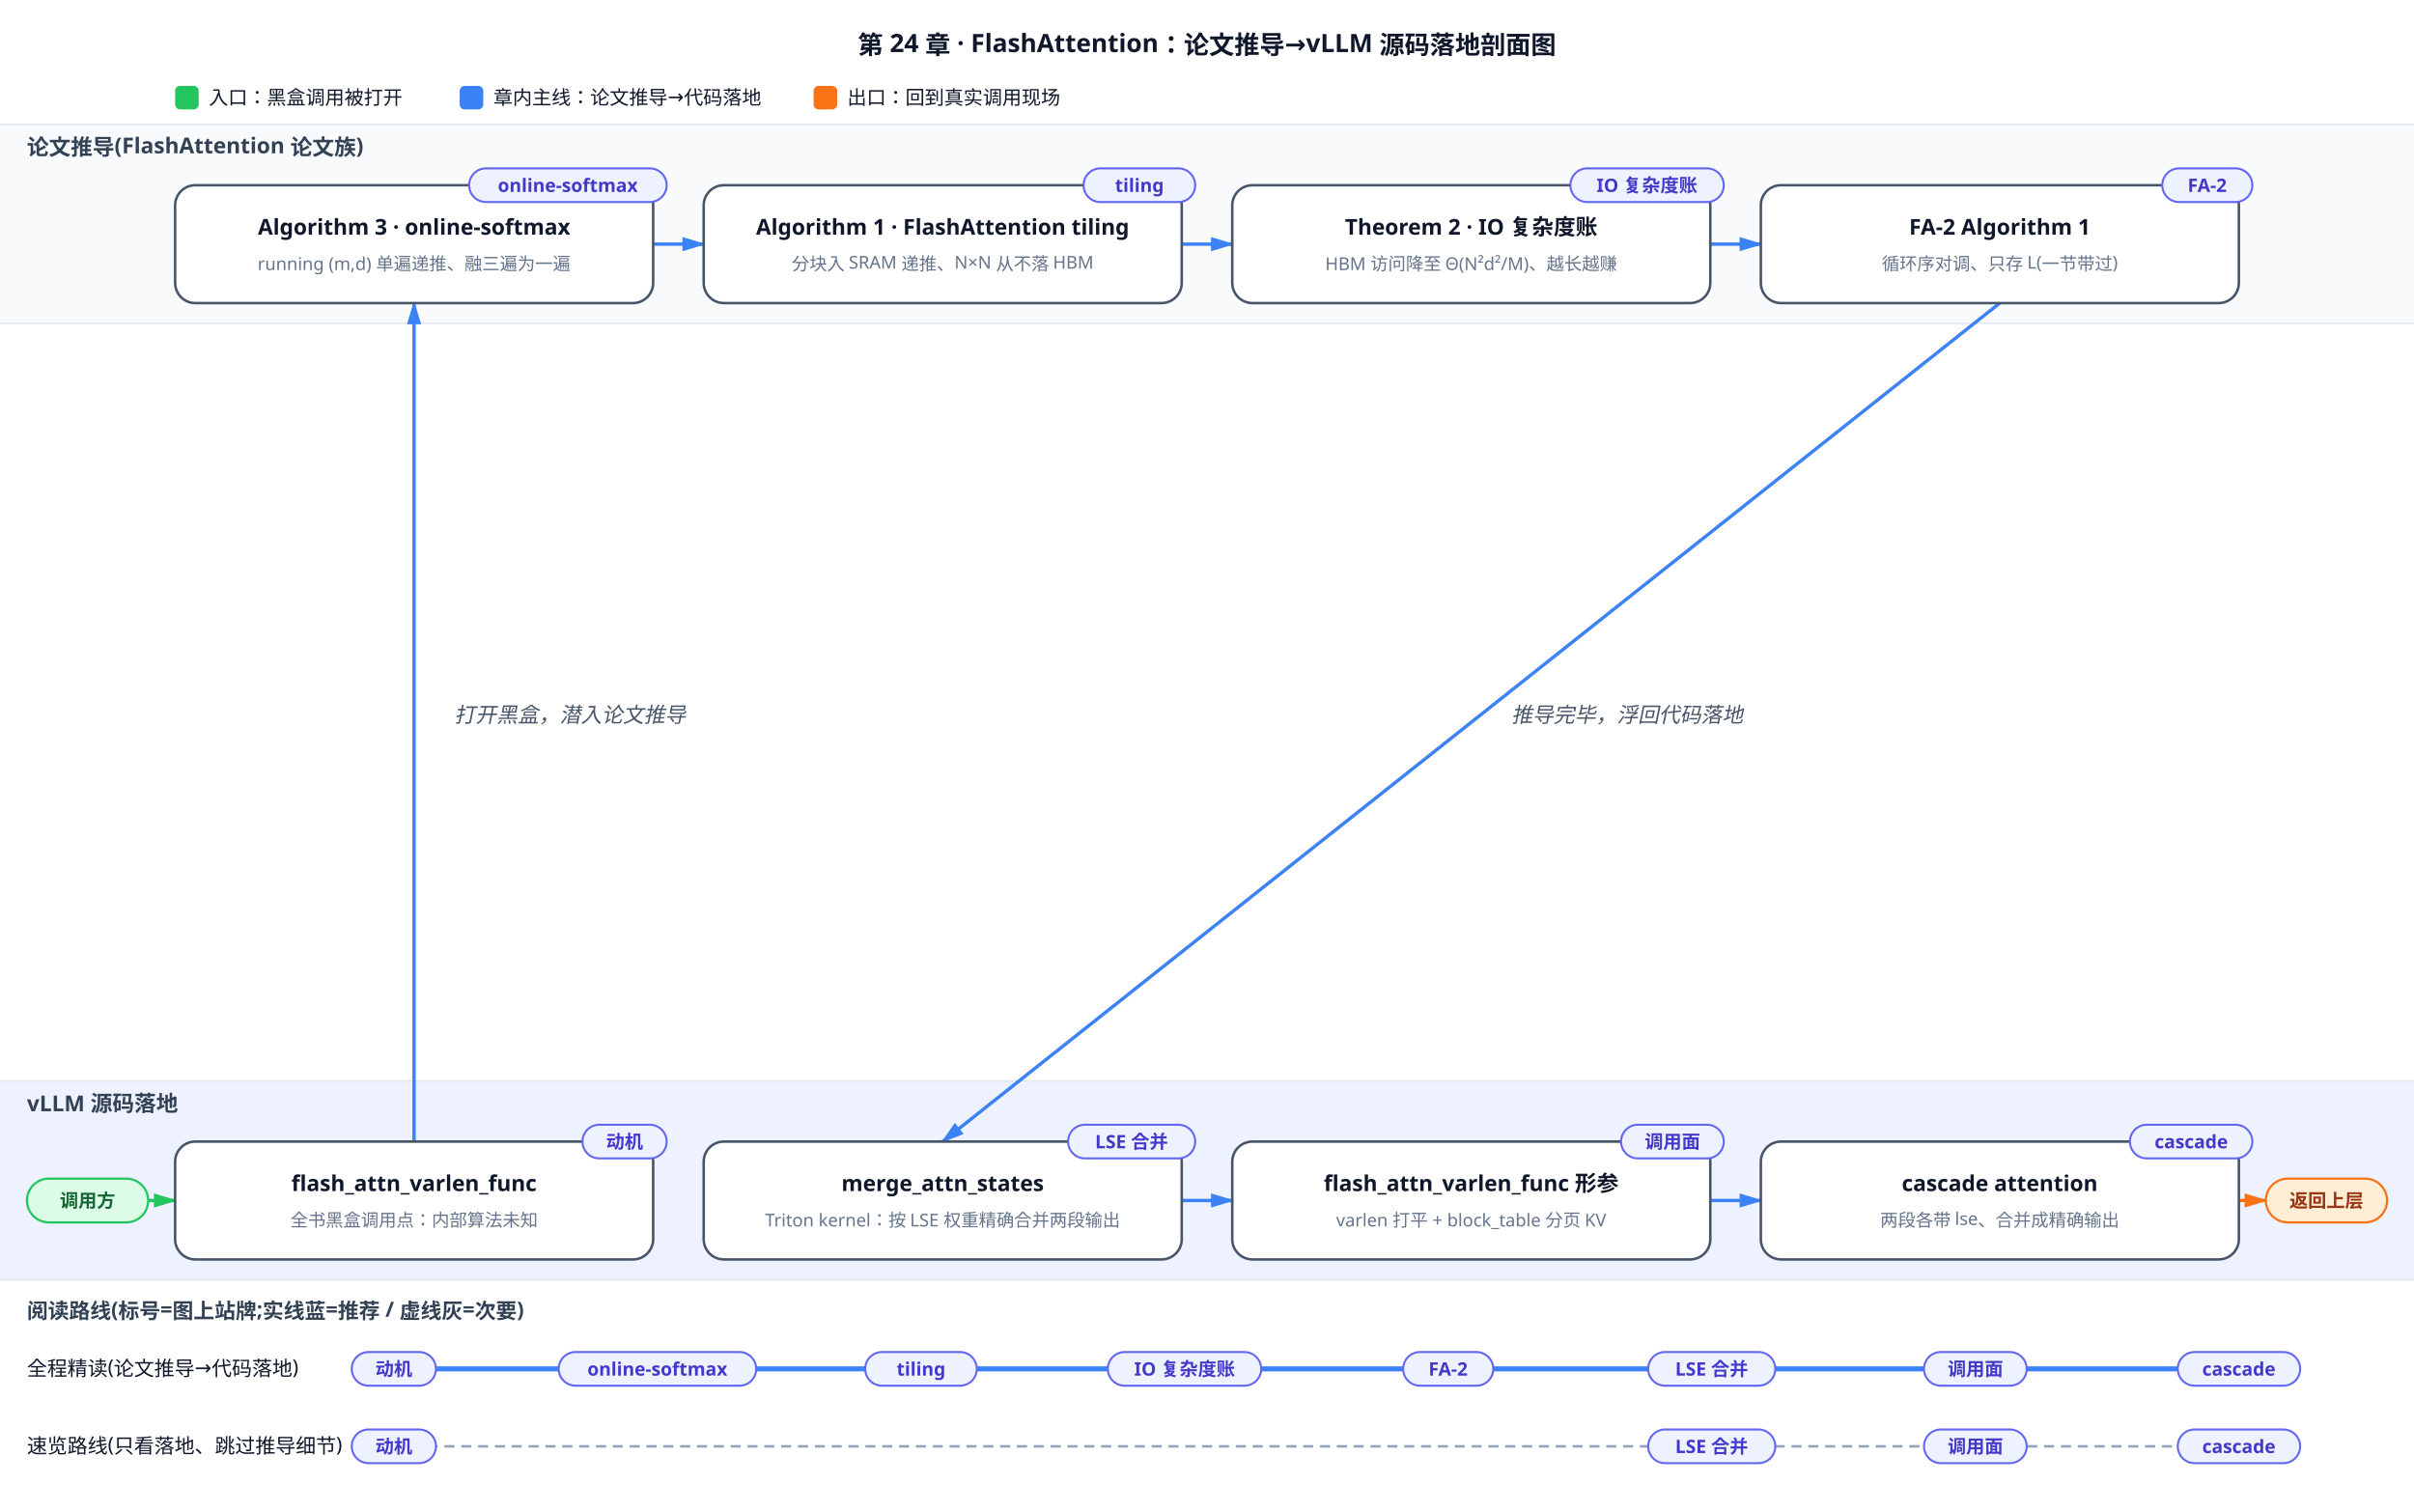
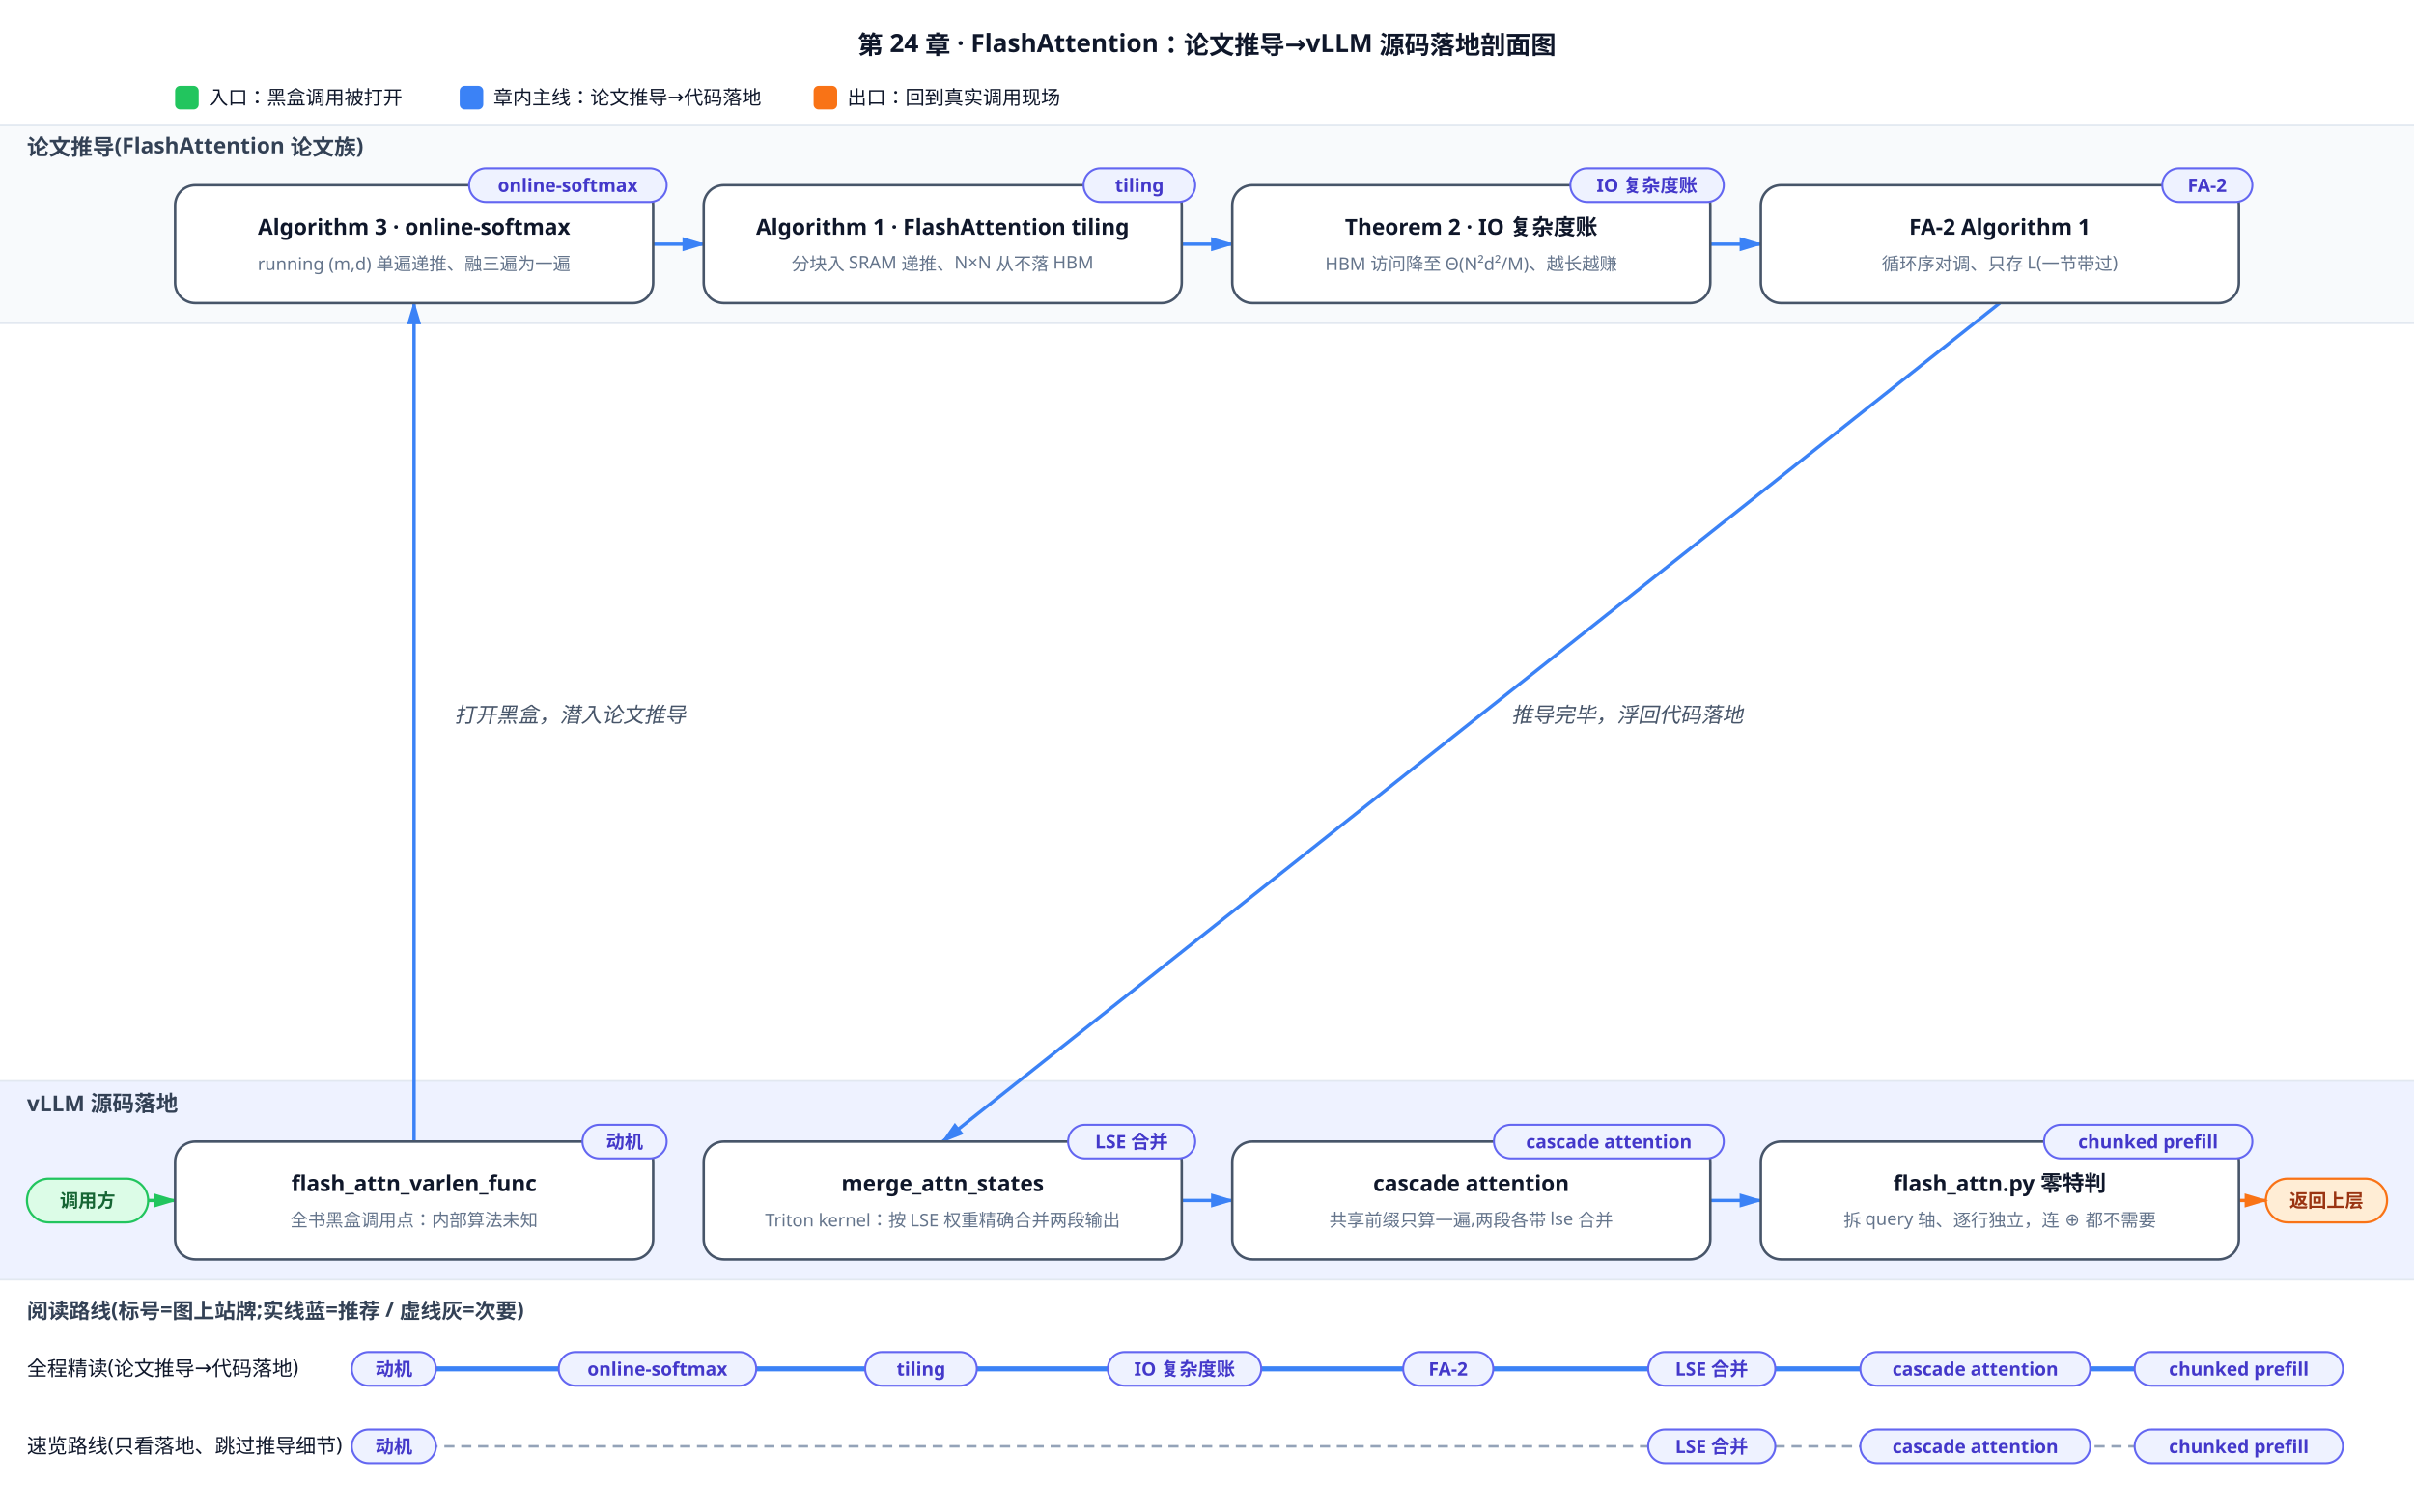
<svg xmlns="http://www.w3.org/2000/svg" viewBox="0 0 1433.6 898.0">
  <defs>
    <marker id="mEntry" viewBox="0 0 10 6" refX="9" refY="3" markerWidth="7" markerHeight="5" orient="auto">
      <path d="M0,0 L10,3 L0,6 Z" fill="#22c55e" />
    </marker>
    <marker id="mExit" viewBox="0 0 10 6" refX="9" refY="3" markerWidth="7" markerHeight="5" orient="auto">
      <path d="M0,0 L10,3 L0,6 Z" fill="#f97316" />
    </marker>
    <marker id="mMain" viewBox="0 0 10 6" refX="9" refY="3" markerWidth="7" markerHeight="5" orient="auto">
      <path d="M0,0 L10,3 L0,6 Z" fill="#3b82f6" />
    </marker>
  </defs>
  <rect width="1433.6" height="898.0" fill="white" />
  <text x="716.8" y="32" text-anchor="middle" font-family="sans-serif" font-size="15" font-weight="bold" fill="#0f172a">第 24 章 · FlashAttention：论文推导→vLLM 源码落地剖面图</text>
  <rect x="104" y="51" width="14" height="14" rx="3" fill="#22c55e" />
  <text x="124" y="62" font-family="sans-serif" font-size="11.5" fill="#0f172a">入口：黑盒调用被打开</text>
  <rect x="273.0" y="51" width="14" height="14" rx="3" fill="#3b82f6" />
  <text x="293.0" y="62" font-family="sans-serif" font-size="11.5" fill="#0f172a">章内主线：论文推导→代码落地</text>
  <rect x="483.17" y="51" width="14" height="14" rx="3" fill="#f97316" />
  <text x="503.17" y="62" font-family="sans-serif" font-size="11.5" fill="#0f172a">出口：回到真实调用现场</text>
  <rect x="0" y="74.0" width="1433.6" height="118.0" fill="#f8fafc" />
  <text x="16" y="92.0" font-family="sans-serif" font-size="13" font-weight="bold" fill="#334155">论文推导(FlashAttention 论文族)</text>
  <line x1="0" y1="74.0" x2="1433.6" y2="74.0" stroke="#e2e8f0" stroke-width="1" />
  <line x1="0" y1="192.0" x2="1433.6" y2="192.0" stroke="#e2e8f0" stroke-width="1" />
  <rect x="0" y="642.0" width="1433.6" height="118.0" fill="#eef2ff" />
  <text x="16" y="660.0" font-family="sans-serif" font-size="13" font-weight="bold" fill="#334155">vLLM 源码落地</text>
  <line x1="0" y1="642.0" x2="1433.6" y2="642.0" stroke="#e2e8f0" stroke-width="1" />
  <line x1="0" y1="760.0" x2="1433.6" y2="760.0" stroke="#e2e8f0" stroke-width="1" />
  <rect x="16" y="700.0" width="72" height="26" rx="13.0" fill="#dcfce7" stroke="#22c55e" stroke-width="1.3" />
  <text x="52.0" y="717.0" text-anchor="middle" font-family="sans-serif" font-size="11" font-weight="bold" fill="#166534">调用方</text>
  <line x1="88" y1="713.0" x2="104.0" y2="713.0" stroke="#22c55e" stroke-width="2" marker-end="url(#mEntry)" />
  <rect x="1345.6" y="700.0" width="72" height="26" rx="13.0" fill="#ffedd5" stroke="#f97316" stroke-width="1.3" />
  <text x="1381.6" y="717.0" text-anchor="middle" font-family="sans-serif" font-size="11" font-weight="bold" fill="#9a3412">返回上层</text>
  <line x1="1329.6" y1="713.0" x2="1345.6" y2="713.0" stroke="#f97316" stroke-width="2" marker-end="url(#mExit)" />
  <line x1="245.9" y1="678.0" x2="245.9" y2="180.0" stroke="#3b82f6" stroke-width="2" marker-end="url(#mMain)" />
  <line x1="387.9" y1="145.0" x2="417.9" y2="145.0" stroke="#3b82f6" stroke-width="2" marker-end="url(#mMain)" />
  <line x1="701.8" y1="145.0" x2="731.8" y2="145.0" stroke="#3b82f6" stroke-width="2" marker-end="url(#mMain)" />
  <line x1="1015.7" y1="145.0" x2="1045.7" y2="145.0" stroke="#3b82f6" stroke-width="2" marker-end="url(#mMain)" />
  <line x1="1187.6" y1="180.0" x2="559.8" y2="678.0" stroke="#3b82f6" stroke-width="2" marker-end="url(#mMain)" />
  <line x1="701.8" y1="713.0" x2="731.8" y2="713.0" stroke="#3b82f6" stroke-width="2" marker-end="url(#mMain)" />
  <line x1="1015.7" y1="713.0" x2="1045.7" y2="713.0" stroke="#3b82f6" stroke-width="2" marker-end="url(#mMain)" />
  <text x="269.9" y="429.0" font-family="sans-serif" font-size="12.5" font-style="italic" fill="#475569">打开黑盒，潜入论文推导</text>
  <text x="897.7" y="429.0" font-family="sans-serif" font-size="12.5" font-style="italic" fill="#475569">推导完毕，浮回代码落地</text>
  <rect x="104.0" y="678.0" width="283.9" height="70" rx="12" fill="#ffffff" stroke="#475569" stroke-width="1.5" />
  <text x="245.9" y="707.4" text-anchor="middle" font-family="sans-serif" font-size="13" font-weight="bold" fill="#0f172a">flash_attn_varlen_func</text>
  <text x="245.9" y="728.4" text-anchor="middle" font-family="sans-serif" font-size="10.5" fill="#64748b">全书黑盒调用点：内部算法未知</text>
  <rect x="345.9" y="668.0" width="50.0" height="20" rx="10.0" fill="#eef2ff" stroke="#6366f1" stroke-width="1.2" />
  <text x="370.9" y="682.0" text-anchor="middle" font-family="sans-serif" font-size="11" font-weight="bold" fill="#4338ca">动机</text>
  <rect x="104.0" y="110.0" width="283.9" height="70" rx="12" fill="#ffffff" stroke="#475569" stroke-width="1.5" />
  <text x="245.9" y="139.4" text-anchor="middle" font-family="sans-serif" font-size="13" font-weight="bold" fill="#0f172a">Algorithm 3 · online-softmax</text>
  <text x="245.9" y="160.4" text-anchor="middle" font-family="sans-serif" font-size="10.5" fill="#64748b">running (m,d) 单遍递推、融三遍为一遍</text>
  <rect x="278.6" y="100.0" width="117.3" height="20" rx="10.0" fill="#eef2ff" stroke="#6366f1" stroke-width="1.2" />
  <text x="337.2" y="114.0" text-anchor="middle" font-family="sans-serif" font-size="11" font-weight="bold" fill="#4338ca">online-softmax</text>
  <rect x="417.9" y="110.0" width="283.9" height="70" rx="12" fill="#ffffff" stroke="#475569" stroke-width="1.5" />
  <text x="559.8" y="139.4" text-anchor="middle" font-family="sans-serif" font-size="13" font-weight="bold" fill="#0f172a">Algorithm 1 · FlashAttention tiling</text>
  <text x="559.8" y="160.4" text-anchor="middle" font-family="sans-serif" font-size="10.5" fill="#64748b">分块入 SRAM 递推、N×N 从不落 HBM</text>
  <rect x="643.5" y="100.0" width="66.3" height="20" rx="10.0" fill="#eef2ff" stroke="#6366f1" stroke-width="1.2" />
  <text x="676.7" y="114.0" text-anchor="middle" font-family="sans-serif" font-size="11" font-weight="bold" fill="#4338ca">tiling</text>
  <rect x="731.8" y="110.0" width="283.9" height="70" rx="12" fill="#ffffff" stroke="#475569" stroke-width="1.5" />
  <text x="873.7" y="139.4" text-anchor="middle" font-family="sans-serif" font-size="13" font-weight="bold" fill="#0f172a">Theorem 2 · IO 复杂度账</text>
  <text x="873.7" y="160.4" text-anchor="middle" font-family="sans-serif" font-size="10.5" fill="#64748b">HBM 访问降至 Θ(N²d²/M)、越长越赚</text>
  <rect x="932.6" y="100.0" width="91.1" height="20" rx="10.0" fill="#eef2ff" stroke="#6366f1" stroke-width="1.2" />
  <text x="978.1" y="114.0" text-anchor="middle" font-family="sans-serif" font-size="11" font-weight="bold" fill="#4338ca">IO 复杂度账</text>
  <rect x="1045.7" y="110.0" width="283.9" height="70" rx="12" fill="#ffffff" stroke="#475569" stroke-width="1.5" />
  <text x="1187.6" y="139.4" text-anchor="middle" font-family="sans-serif" font-size="13" font-weight="bold" fill="#0f172a">FA-2 Algorithm 1</text>
  <text x="1187.6" y="160.4" text-anchor="middle" font-family="sans-serif" font-size="10.5" fill="#64748b">循环序对调、只存 L(一节带过)</text>
  <rect x="1284.1" y="100.0" width="53.5" height="20" rx="10.0" fill="#eef2ff" stroke="#6366f1" stroke-width="1.2" />
  <text x="1310.8" y="114.0" text-anchor="middle" font-family="sans-serif" font-size="11" font-weight="bold" fill="#4338ca">FA-2</text>
  <rect x="417.9" y="678.0" width="283.9" height="70" rx="12" fill="#ffffff" stroke="#475569" stroke-width="1.5" />
  <text x="559.8" y="707.4" text-anchor="middle" font-family="sans-serif" font-size="13" font-weight="bold" fill="#0f172a">merge_attn_states</text>
  <text x="559.8" y="728.4" text-anchor="middle" font-family="sans-serif" font-size="10.5" fill="#64748b">Triton kernel：按 LSE 权重精确合并两段输出</text>
  <rect x="634.3" y="668.0" width="75.5" height="20" rx="10.0" fill="#eef2ff" stroke="#6366f1" stroke-width="1.2" />
  <text x="672.0" y="682.0" text-anchor="middle" font-family="sans-serif" font-size="11" font-weight="bold" fill="#4338ca">LSE 合并</text>
  <rect x="731.8" y="678.0" width="283.9" height="70" rx="12" fill="#ffffff" stroke="#475569" stroke-width="1.5" />
-   <text x="873.7" y="707.4" text-anchor="middle" font-family="sans-serif" font-size="13" font-weight="bold" fill="#0f172a">flash_attn_varlen_func 形参</text>
-   <text x="873.7" y="728.4" text-anchor="middle" font-family="sans-serif" font-size="10.5" fill="#64748b">varlen 打平 + block_table 分页 KV</text>
-   <rect x="962.7" y="668.0" width="61.0" height="20" rx="10.0" fill="#eef2ff" stroke="#6366f1" stroke-width="1.2" />
-   <text x="993.2" y="682.0" text-anchor="middle" font-family="sans-serif" font-size="11" font-weight="bold" fill="#4338ca">调用面</text>
+   <text x="873.7" y="707.4" text-anchor="middle" font-family="sans-serif" font-size="13" font-weight="bold" fill="#0f172a">cascade attention</text>
+   <text x="873.7" y="728.4" text-anchor="middle" font-family="sans-serif" font-size="10.5" fill="#64748b">共享前缀只算一遍,两段各带 lse 合并</text>
+   <rect x="887.2" y="668.0" width="136.5" height="20" rx="10.0" fill="#eef2ff" stroke="#6366f1" stroke-width="1.2" />
+   <text x="955.5" y="682.0" text-anchor="middle" font-family="sans-serif" font-size="11" font-weight="bold" fill="#4338ca">cascade attention</text>
  <rect x="1045.7" y="678.0" width="283.9" height="70" rx="12" fill="#ffffff" stroke="#475569" stroke-width="1.5" />
-   <text x="1187.6" y="707.4" text-anchor="middle" font-family="sans-serif" font-size="13" font-weight="bold" fill="#0f172a">cascade attention</text>
-   <text x="1187.6" y="728.4" text-anchor="middle" font-family="sans-serif" font-size="10.5" fill="#64748b">两段各带 lse、合并成精确输出</text>
-   <rect x="1264.9" y="668.0" width="72.7" height="20" rx="10.0" fill="#eef2ff" stroke="#6366f1" stroke-width="1.2" />
-   <text x="1301.3" y="682.0" text-anchor="middle" font-family="sans-serif" font-size="11" font-weight="bold" fill="#4338ca">cascade</text>
+   <text x="1187.6" y="707.4" text-anchor="middle" font-family="sans-serif" font-size="13" font-weight="bold" fill="#0f172a">flash_attn.py 零特判</text>
+   <text x="1187.6" y="728.4" text-anchor="middle" font-family="sans-serif" font-size="10.5" fill="#64748b">拆 query 轴、逐行独立，连 ⊕ 都不需要</text>
+   <rect x="1213.9" y="668.0" width="123.7" height="20" rx="10.0" fill="#eef2ff" stroke="#6366f1" stroke-width="1.2" />
+   <text x="1275.7" y="682.0" text-anchor="middle" font-family="sans-serif" font-size="11" font-weight="bold" fill="#4338ca">chunked prefill</text>
  <text x="16" y="783.0" font-family="sans-serif" font-size="12.5" font-weight="bold" fill="#334155">阅读路线(标号=图上站牌;实线蓝=推荐 / 虚线灰=次要)</text>
  <text x="16" y="817.0" font-family="sans-serif" font-size="12" fill="#0f172a">全程精读(论文推导→代码落地)</text>
  <line x1="233.9" y1="813.0" x2="1329.6" y2="813.0" stroke="#3b82f6" stroke-width="3" />
  <rect x="208.9" y="803.0" width="50.0" height="20" rx="10.0" fill="#eef2ff" stroke="#6366f1" stroke-width="1.2" />
  <text x="233.9" y="817.0" text-anchor="middle" font-family="sans-serif" font-size="11" font-weight="bold" fill="#4338ca">动机</text>
  <rect x="331.8" y="803.0" width="117.3" height="20" rx="10.0" fill="#eef2ff" stroke="#6366f1" stroke-width="1.2" />
  <text x="390.4" y="817.0" text-anchor="middle" font-family="sans-serif" font-size="11" font-weight="bold" fill="#4338ca">online-softmax</text>
  <rect x="513.8" y="803.0" width="66.3" height="20" rx="10.0" fill="#eef2ff" stroke="#6366f1" stroke-width="1.2" />
  <text x="547.0" y="817.0" text-anchor="middle" font-family="sans-serif" font-size="11" font-weight="bold" fill="#4338ca">tiling</text>
  <rect x="657.9" y="803.0" width="91.1" height="20" rx="10.0" fill="#eef2ff" stroke="#6366f1" stroke-width="1.2" />
  <text x="703.5" y="817.0" text-anchor="middle" font-family="sans-serif" font-size="11" font-weight="bold" fill="#4338ca">IO 复杂度账</text>
  <rect x="833.3" y="803.0" width="53.5" height="20" rx="10.0" fill="#eef2ff" stroke="#6366f1" stroke-width="1.2" />
  <text x="860.0" y="817.0" text-anchor="middle" font-family="sans-serif" font-size="11" font-weight="bold" fill="#4338ca">FA-2</text>
  <rect x="978.8" y="803.0" width="75.5" height="20" rx="10.0" fill="#eef2ff" stroke="#6366f1" stroke-width="1.2" />
  <text x="1016.5" y="817.0" text-anchor="middle" font-family="sans-serif" font-size="11" font-weight="bold" fill="#4338ca">LSE 合并</text>
-   <rect x="1142.6" y="803.0" width="61.0" height="20" rx="10.0" fill="#eef2ff" stroke="#6366f1" stroke-width="1.2" />
-   <text x="1173.1" y="817.0" text-anchor="middle" font-family="sans-serif" font-size="11" font-weight="bold" fill="#4338ca">调用面</text>
-   <rect x="1293.3" y="803.0" width="72.7" height="20" rx="10.0" fill="#eef2ff" stroke="#6366f1" stroke-width="1.2" />
-   <text x="1329.6" y="817.0" text-anchor="middle" font-family="sans-serif" font-size="11" font-weight="bold" fill="#4338ca">cascade</text>
+   <rect x="1104.8" y="803.0" width="136.5" height="20" rx="10.0" fill="#eef2ff" stroke="#6366f1" stroke-width="1.2" />
+   <text x="1173.1" y="817.0" text-anchor="middle" font-family="sans-serif" font-size="11" font-weight="bold" fill="#4338ca">cascade attention</text>
+   <rect x="1267.7" y="803.0" width="123.7" height="20" rx="10.0" fill="#eef2ff" stroke="#6366f1" stroke-width="1.2" />
+   <text x="1329.6" y="817.0" text-anchor="middle" font-family="sans-serif" font-size="11" font-weight="bold" fill="#4338ca">chunked prefill</text>
  <text x="16" y="863.0" font-family="sans-serif" font-size="12" fill="#0f172a">速览路线(只看落地、跳过推导细节)</text>
  <line x1="233.9" y1="859.0" x2="1329.6" y2="859.0" stroke="#94a3b8" stroke-width="1.5" stroke-dasharray="6,4" />
  <rect x="208.9" y="849.0" width="50.0" height="20" rx="10.0" fill="#eef2ff" stroke="#6366f1" stroke-width="1.2" />
  <text x="233.9" y="863.0" text-anchor="middle" font-family="sans-serif" font-size="11" font-weight="bold" fill="#4338ca">动机</text>
  <rect x="978.8" y="849.0" width="75.5" height="20" rx="10.0" fill="#eef2ff" stroke="#6366f1" stroke-width="1.2" />
  <text x="1016.5" y="863.0" text-anchor="middle" font-family="sans-serif" font-size="11" font-weight="bold" fill="#4338ca">LSE 合并</text>
-   <rect x="1142.6" y="849.0" width="61.0" height="20" rx="10.0" fill="#eef2ff" stroke="#6366f1" stroke-width="1.2" />
-   <text x="1173.1" y="863.0" text-anchor="middle" font-family="sans-serif" font-size="11" font-weight="bold" fill="#4338ca">调用面</text>
-   <rect x="1293.3" y="849.0" width="72.7" height="20" rx="10.0" fill="#eef2ff" stroke="#6366f1" stroke-width="1.2" />
-   <text x="1329.6" y="863.0" text-anchor="middle" font-family="sans-serif" font-size="11" font-weight="bold" fill="#4338ca">cascade</text>
+   <rect x="1104.8" y="849.0" width="136.5" height="20" rx="10.0" fill="#eef2ff" stroke="#6366f1" stroke-width="1.2" />
+   <text x="1173.1" y="863.0" text-anchor="middle" font-family="sans-serif" font-size="11" font-weight="bold" fill="#4338ca">cascade attention</text>
+   <rect x="1267.7" y="849.0" width="123.7" height="20" rx="10.0" fill="#eef2ff" stroke="#6366f1" stroke-width="1.2" />
+   <text x="1329.6" y="863.0" text-anchor="middle" font-family="sans-serif" font-size="11" font-weight="bold" fill="#4338ca">chunked prefill</text>
</svg>
